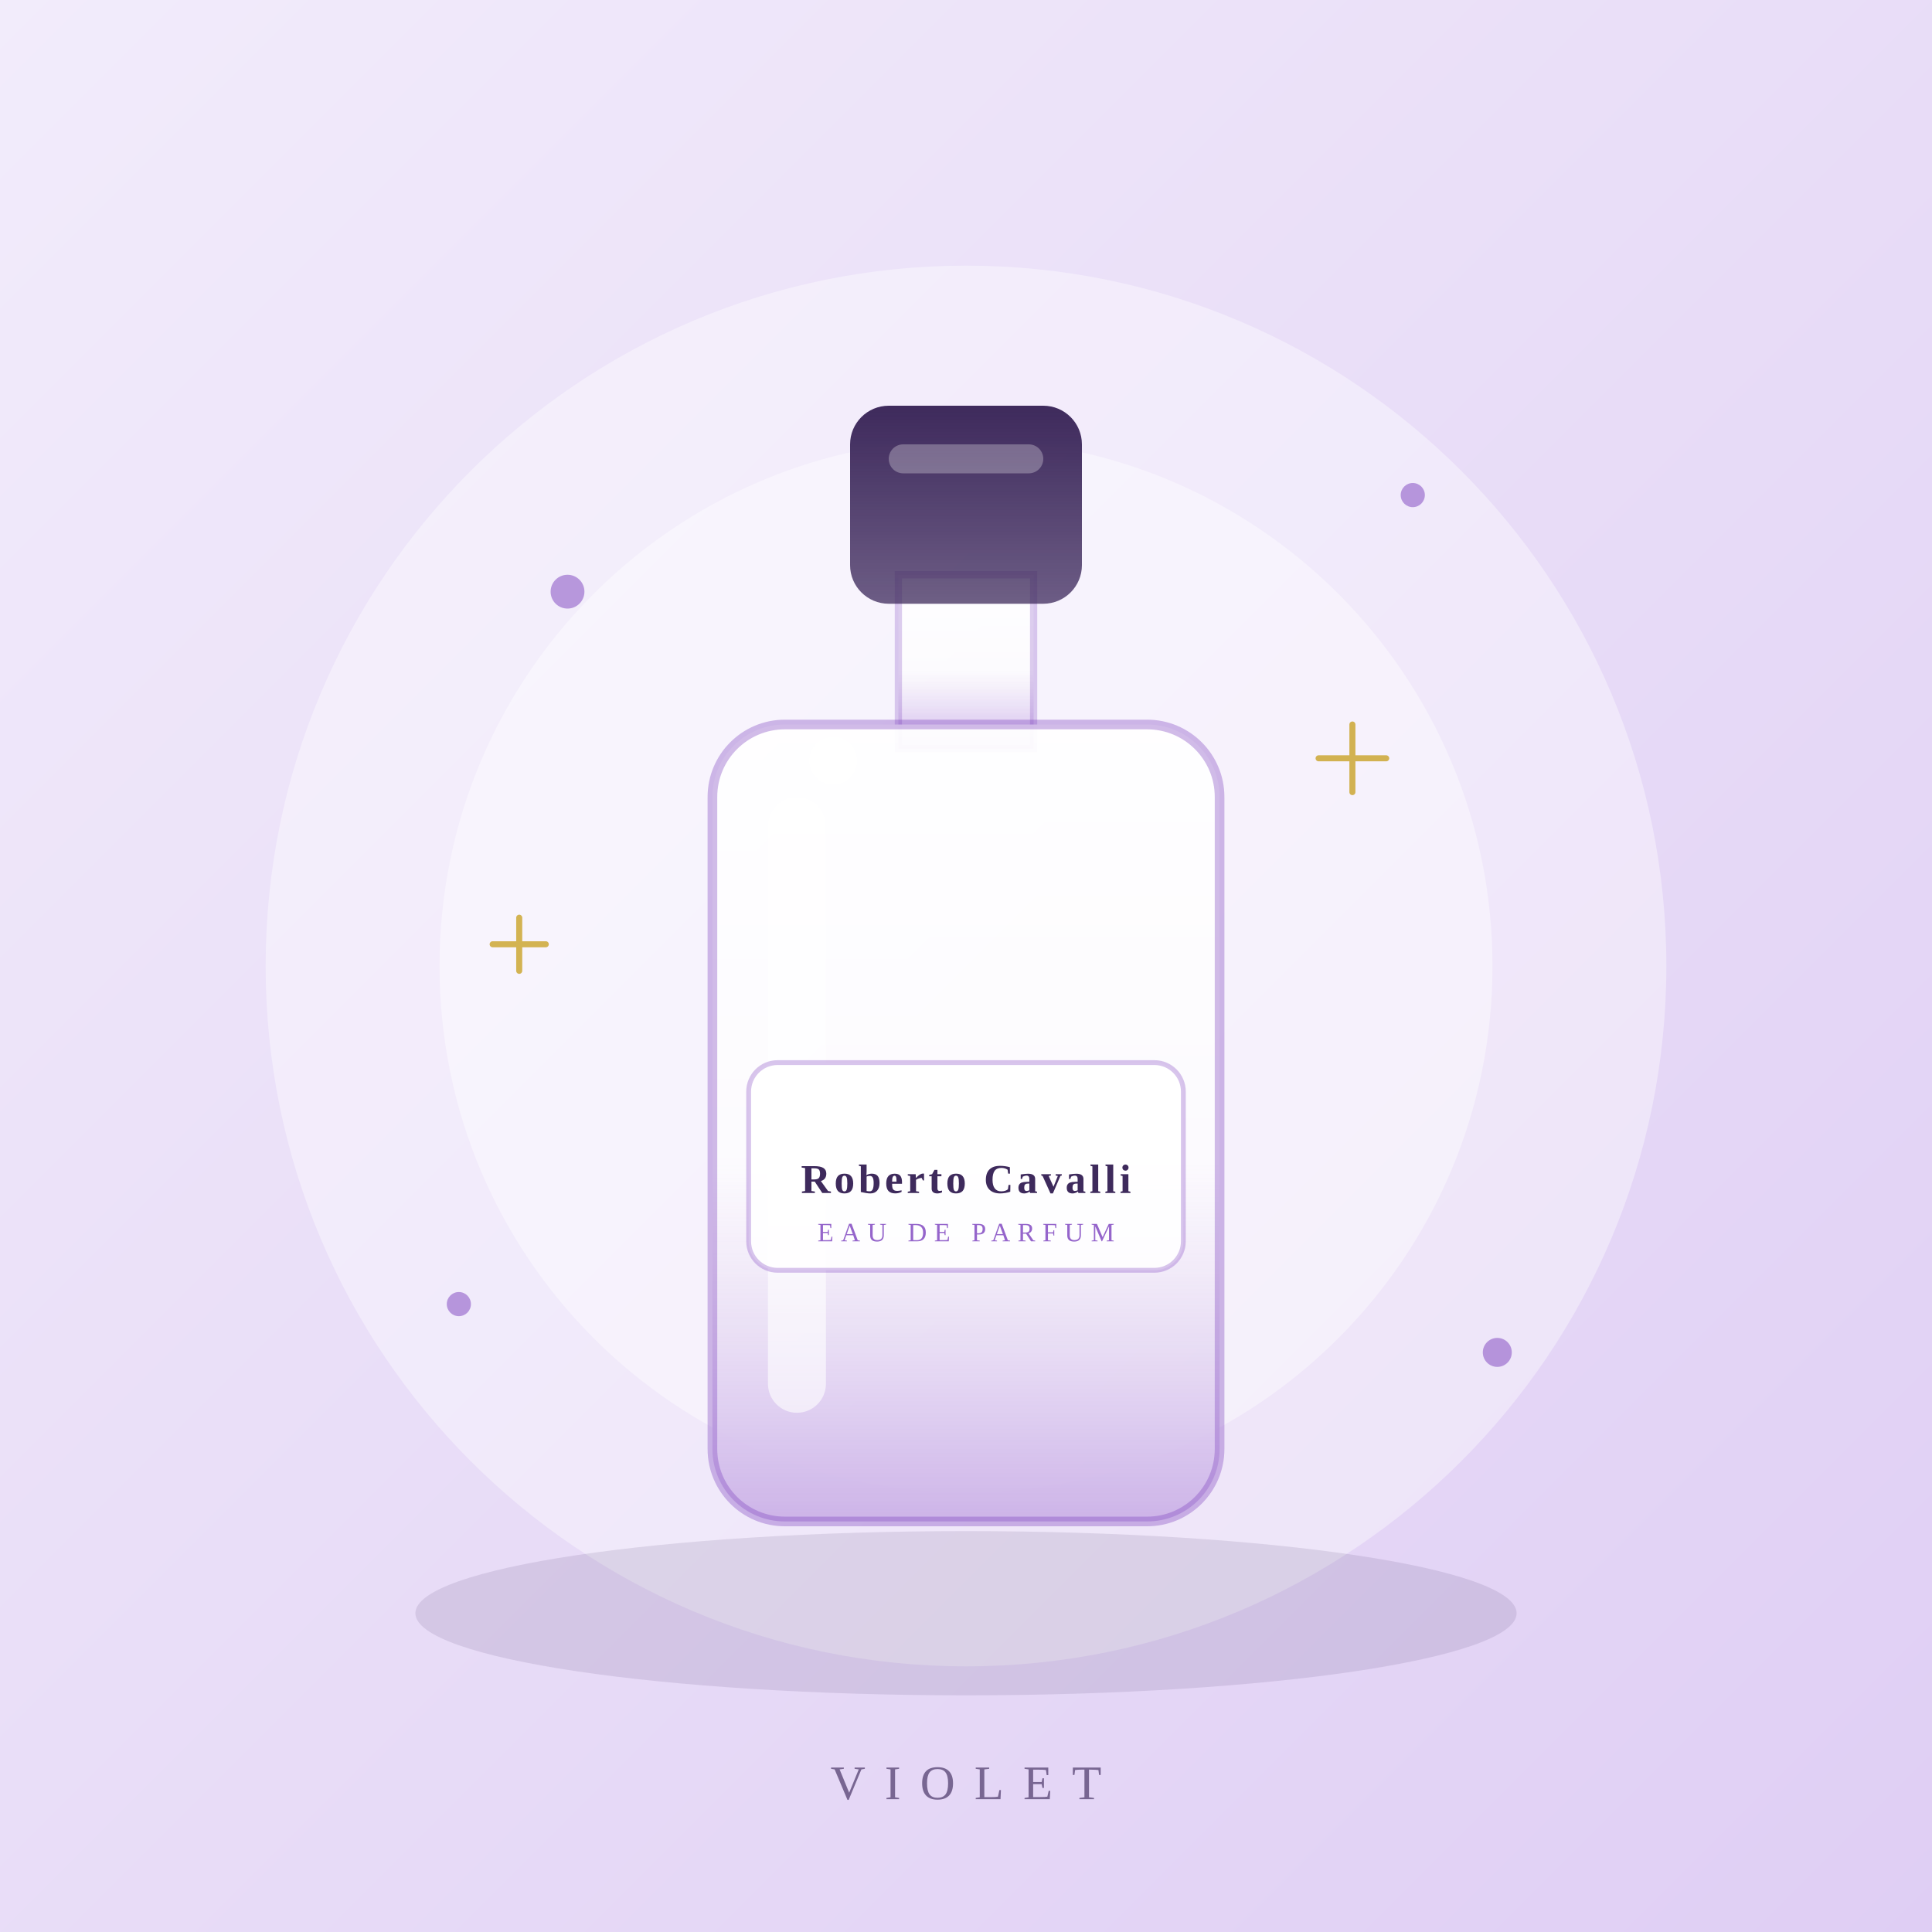
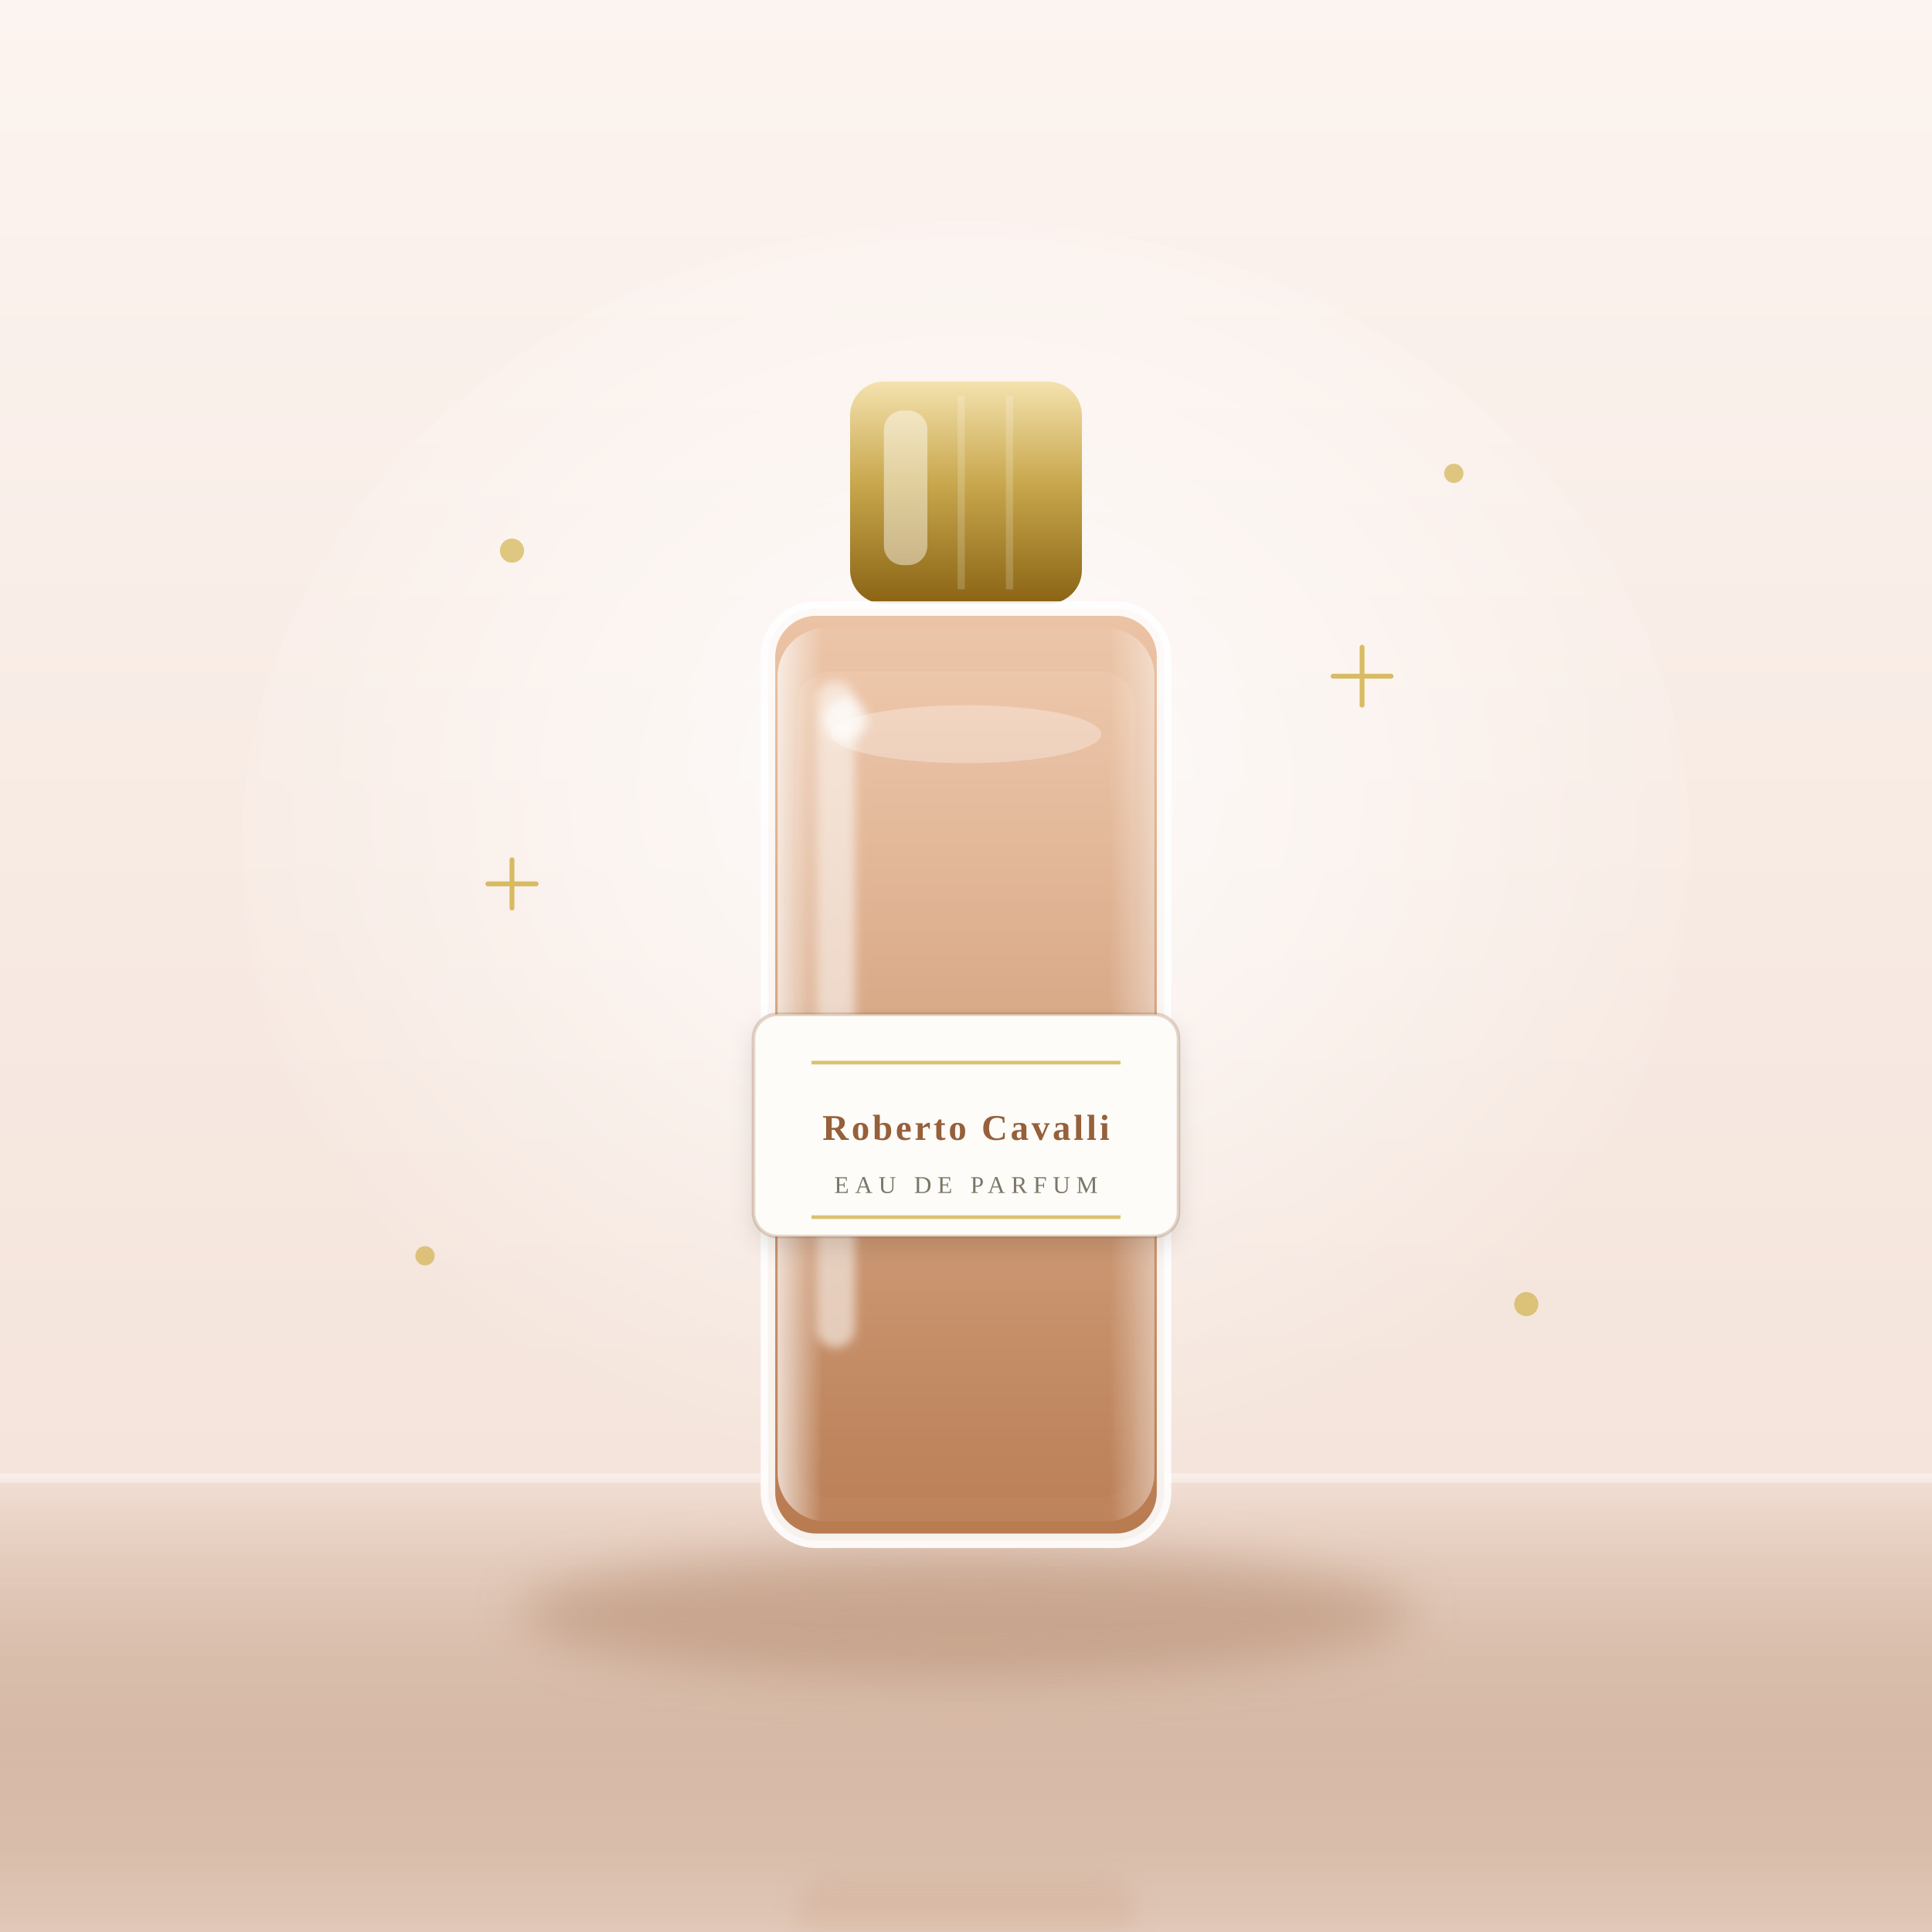
<svg xmlns="http://www.w3.org/2000/svg" viewBox="0 0 800 800" font-family="Georgia, 'Times New Roman', serif">
  <defs>
-     <linearGradient id="bg" x1="0" y1="0" x2="1" y2="1">
-       <stop offset="0" stop-color="#F2ECFB" />
-       <stop offset="1" stop-color="#DFCEF4" />
+     <linearGradient id="wall" x1="0" y1="0" x2="0" y2="1">
+       <stop offset="0" stop-color="#FCF4F0" />
+       <stop offset="1" stop-color="#F2DFD4" />
    </linearGradient>
-     <linearGradient id="glass" x1="0" y1="0" x2="0" y2="1">
-       <stop offset="0" stop-color="#FFFFFF" stop-opacity=".95" />
-       <stop offset=".55" stop-color="#FFFFFF" stop-opacity=".65" />
-       <stop offset="1" stop-color="#CDB4E8" />
+     <linearGradient id="floor" x1="0" y1="0" x2="0" y2="1">
+       <stop offset="0" stop-color="#F2DFD4" />
+       <stop offset="1" stop-color="#96603B" stop-opacity=".18" />
    </linearGradient>
-     <linearGradient id="cap" x1="0" y1="0" x2="0" y2="1">
-       <stop offset="0" stop-color="#3E2A5C" />
-       <stop offset="1" stop-color="#3E2A5C" stop-opacity=".75" />
+     <radialGradient id="glow" cx=".5" cy=".45" r=".55">
+       <stop offset="0" stop-color="#ffffff" stop-opacity=".85" />
+       <stop offset="1" stop-color="#ffffff" stop-opacity="0" />
+     </radialGradient>
+     <linearGradient id="liquid" x1="0" y1="0" x2="0" y2="1">
+       <stop offset="0" stop-color="#ECC4A6" />
+       <stop offset="1" stop-color="#B87A4F" />
    </linearGradient>
+     <linearGradient id="capg" x1="0" y1="0" x2="0" y2="1">
+       <stop offset="0" stop-color="#F4E2AE" />
+       <stop offset=".45" stop-color="#C9A84E" />
+       <stop offset="1" stop-color="#8A6414" />
+     </linearGradient>
+     <linearGradient id="glassSide" x1="0" y1="0" x2="1" y2="0">
+       <stop offset="0" stop-color="#ffffff" stop-opacity=".7" />
+       <stop offset=".12" stop-color="#ffffff" stop-opacity=".05" />
+       <stop offset=".88" stop-color="#ffffff" stop-opacity=".05" />
+       <stop offset="1" stop-color="#ffffff" stop-opacity=".45" />
+     </linearGradient>
+     <filter id="blur10" x="-40%" y="-40%" width="180%" height="180%">
+       <feGaussianBlur stdDeviation="10" />
+     </filter>
+     <filter id="blur5" x="-40%" y="-40%" width="180%" height="180%">
+       <feGaussianBlur stdDeviation="5" />
+     </filter>
+     <filter id="blur2" x="-40%" y="-40%" width="180%" height="180%">
+       <feGaussianBlur stdDeviation="2" />
+     </filter>
  </defs>
-   <rect width="800" height="800" fill="url(#bg)" />
-   <circle cx="400" cy="400" r="290" fill="#ffffff" opacity=".38" />
-   <circle cx="400" cy="400" r="218" fill="#ffffff" opacity=".4" />
-   <g fill="#7B3FBE" opacity=".5">
-     <circle cx="235" cy="245" r="7" />
-     <circle cx="585" cy="205" r="5" />
-     <circle cx="620" cy="560" r="6" />
-     <circle cx="190" cy="540" r="5" />
+   <rect width="800" height="800" fill="url(#wall)" />
+   <rect y="612" width="800" height="188" fill="url(#floor)" />
+   <rect y="610" width="800" height="4" fill="#ffffff" opacity=".35" />
+   <ellipse cx="400" cy="352" rx="300" ry="260" fill="url(#glow)" />
+   <ellipse cx="400" cy="668" rx="185" ry="26" fill="#96603B" opacity=".3" filter="url(#blur10)" />
+   <g transform="translate(0 1336) scale(1 -1)" opacity=".14" filter="url(#blur5)">
+     <rect x="330" y="292" width="140" height="266" rx="14" fill="url(#liquid)" />
  </g>
-   <g stroke="#C9A227" stroke-width="2.5" stroke-linecap="round" opacity=".8">
-     <path d="M560 300v28M546 314h28" />
-     <path d="M215 380v22M204 391h22" />
+   <rect x="352" y="158" width="96" height="92" rx="14" fill="url(#capg)" />
+   <rect x="366" y="170" width="18" height="64" rx="8" fill="#ffffff" opacity=".45" />
+   <path d="M398 164v80M418 164v80" stroke="#ffffff" opacity=".18" stroke-width="3" />
+   <rect x="366" y="252" width="68" height="16" rx="5" fill="url(#capg)" />
+   <rect x="366" y="252" width="68" height="16" rx="5" fill="#ffffff" opacity=".18" />
+   <rect x="372" y="264" width="56" height="0" fill="#ECC4A6" opacity=".55" stroke="rgba(255,255,255,.7)" stroke-width="3" />
+   <rect x="318" y="252" width="164" height="386" rx="20" fill="url(#liquid)" stroke="rgba(255,255,255,.9)" stroke-width="6" />
+   <rect x="330" y="278" width="140" height="342" rx="14" fill="url(#liquid)" />
+   <ellipse cx="400" cy="304" rx="56" ry="12" fill="#ffffff" opacity=".3" />
+   <rect x="322" y="260" width="156" height="370" rx="20" fill="url(#glassSide)" />
+   <rect x="338" y="282" width="16" height="276" rx="8" fill="#ffffff" opacity=".55" filter="url(#blur2)" />
+   <circle cx="350" cy="298" r="9" fill="#ffffff" opacity=".7" filter="url(#blur2)" />
+   <rect x="312" y="424" width="176" height="92" rx="10" fill="#000000" opacity=".12" filter="url(#blur5)" />
+   <rect x="312" y="420" width="176" height="92" rx="10" fill="#FDFCF8" />
+   <rect x="312" y="420" width="176" height="92" rx="10" fill="none" stroke="#96603B" stroke-opacity=".25" stroke-width="1.5" />
+   <line x1="336" y1="440" x2="464" y2="440" stroke="#C9A227" stroke-opacity=".65" stroke-width="1.5" />
+   <text x="400" y="472" font-size="15" letter-spacing="1.2" fill="#96603B" text-anchor="middle" font-weight="600">Roberto Cavalli</text>
+   <text x="400" y="494" font-size="10" letter-spacing="2.5" fill="#7d7668" text-anchor="middle">EAU DE PARFUM</text>
+   <line x1="336" y1="504" x2="464" y2="504" stroke="#C9A227" stroke-opacity=".65" stroke-width="1.5" />
+   <g fill="#C9A227" opacity=".55">
+     <circle cx="212" cy="228" r="5" />
+     <circle cx="602" cy="196" r="4" />
+     <circle cx="632" cy="540" r="5" />
+     <circle cx="176" cy="520" r="4" />
  </g>
-   <ellipse cx="400" cy="668" rx="228" ry="34" fill="#3E2A5C" opacity=".12" />
-   <rect x="372" y="238" width="56" height="72" fill="url(#glass)" stroke="#7B3FBE" stroke-opacity=".25" stroke-width="3" />
-   <rect x="352" y="168" width="96" height="82" rx="16" fill="url(#cap)" />
-   <rect x="368" y="184" width="64" height="12" rx="6" fill="#ffffff" opacity=".28" />
-   <rect x="295" y="300" width="210" height="330" rx="30" fill="url(#glass)" stroke="#7B3FBE" stroke-opacity=".35" stroke-width="4" />
-   <rect x="318" y="330" width="24" height="255" rx="12" fill="#ffffff" opacity=".6" />
-   <circle cx="345" cy="315" r="10" fill="#ffffff" opacity=".55" />
-   <rect x="310" y="440" width="180" height="86" rx="12" fill="#ffffff" opacity=".9" />
-   <rect x="310" y="440" width="180" height="86" rx="12" fill="none" stroke="#7B3FBE" stroke-opacity=".3" stroke-width="2" />
-   <text x="400" y="494" font-size="17" letter-spacing="1.5" fill="#3E2A5C" text-anchor="middle" font-weight="600">Roberto Cavalli</text>
-   <text x="400" y="514" font-size="11" letter-spacing="3" fill="#7B3FBE" text-anchor="middle" opacity=".8">EAU DE PARFUM</text>
-   <text x="400" y="745" font-size="20" letter-spacing="8" fill="#3E2A5C" text-anchor="middle" opacity=".65">VIOLET</text>
+   <g stroke="#C9A227" stroke-width="2" stroke-linecap="round" opacity=".7">
+     <path d="M564 268v24M552 280h24" />
+     <path d="M212 356v20M202 366h20" />
+   </g>
</svg>
